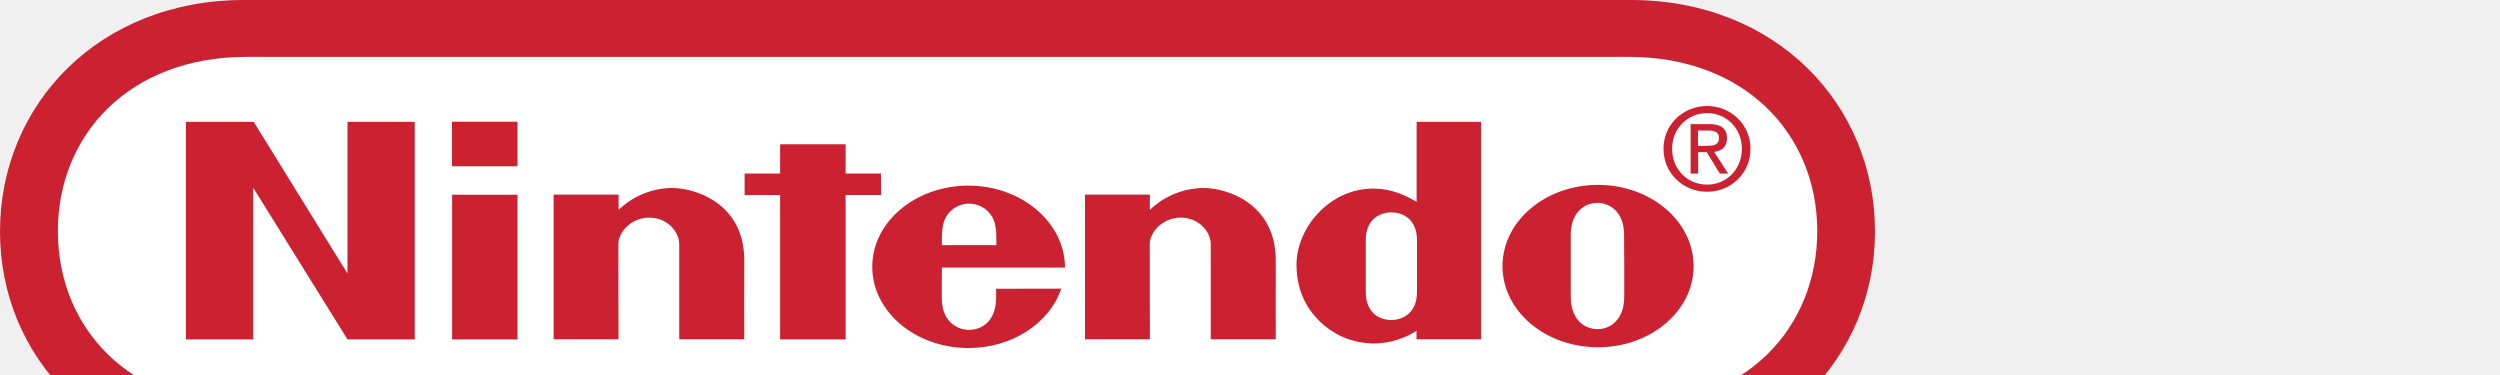
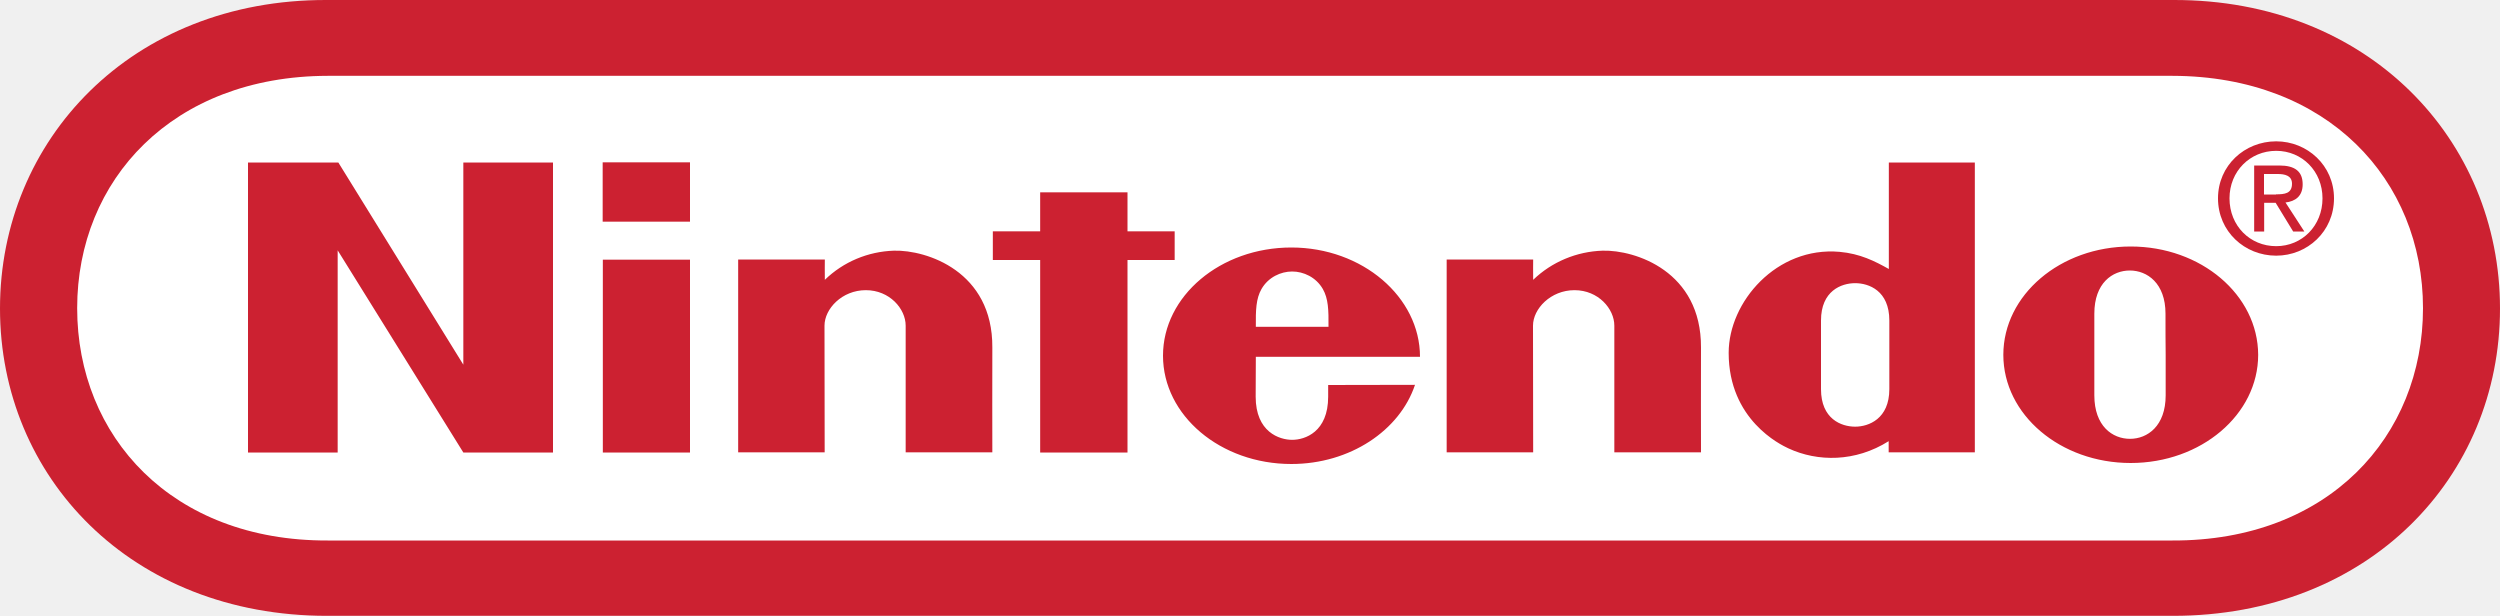
- <svg xmlns="http://www.w3.org/2000/svg" version="1.1" id="Camada_1" x="0" y="0" viewBox="0 0 2000 300" style="enable-background:new 0 0 1500 369.5" xml:space="preserve">
+ <svg xmlns="http://www.w3.org/2000/svg" version="1.1" id="Camada_1" x="0" y="0" viewBox="0 0 1500 369.5" style="enable-background:new 0 0 1500 369.5" xml:space="preserve">
  <style>.st0{fill-rule:evenodd;clip-rule:evenodd;fill:#cc2131}</style>
  <path class="st0" d="M196.2 369.5C78.6 369.5 0 286.2 0 185.1 0 84 78.8-.3 196 0h1108c117.2-.3 196 84 196 185.1s-78.6 184.4-196.2 184.4H196.2z" />
  <path d="M196.6 45.5c-93.1.2-150.3 62.4-150.3 139.4s56.8 139.7 150.3 139.4h1106.9c93.5.3 150.3-62.4 150.3-139.4s-57.2-139.2-150.3-139.4H196.6z" style="fill-rule:evenodd;clip-rule:evenodd;fill:#fff" />
  <path class="st0" d="M148.8 97.5H203l75 121.3V97.5h53.8v174H278l-75.4-121.3v121.3h-53.8v-174zm475.3 17.9h52.4v23.4h28.3V156h-28.3v115.5h-52.4V156h-28.4v-17.2h28.4v-23.4zm-262.4 40.4H414v115.7h-52.3V155.8zm-.2-58.4H414V133h-52.4V97.4zm937.9 115.3v24.5c0 18.4-10.9 26.1-21.4 26.1-10.5 0-21.4-7.6-21.4-26.1v-49c0-18.4 10.9-25.9 21.3-25.9s21.4 7.6 21.4 25.9c0 6.9 0 19.9.1 24.5zm-21-64.8c-42.2 0-76.4 29.1-76.4 65s34.2 64.9 76.4 64.9c42.3 0 76.5-29.1 76.5-64.9-.1-36-34.3-65-76.5-65zm-145.1-50.4h51.6v173.9h-51.7v-6.7c-20 12.6-42.6 12.5-60.2 4.3-4.7-2.2-35.8-17.1-35.8-57.3 0-30.6 28.8-63.9 66.5-60.6 12.4 1.1 21.2 5.6 29.6 10.3V97.5zm.3 115.5v-20.7c0-17.9-12.3-22.4-20.5-22.4-8.3 0-20.5 4.6-20.5 22.4v41.2c0 17.9 12.2 22.5 20.5 22.5 8.1 0 20.5-4.7 20.5-22.5V213zm-597.2-62.6c19.5-.5 59.3 12.3 59 58.1-.1 8.1 0 62.9 0 62.9h-52v-76c0-10.1-9.6-21.3-23.9-21.3-14.3 0-24.8 11.2-24.8 21.3l.1 76h-51.9V155.7h52s-.1 9.3 0 12.2c11.1-10.8 25.9-17 41.5-17.5zm425.2 0c19.5-.5 59.2 12.3 59 58.1-.1 8.1 0 62.9 0 62.9h-52v-76c0-10.1-9.6-21.3-23.9-21.3-14.3 0-24.9 11.2-24.9 21.3l.1 76H868V155.7h51.9s-.1 9.3 0 12.2c11.2-10.8 26.1-17 41.7-17.5zm-208.1 45.7c-.1-10.1.1-16.9 3.4-22.7 4.1-7.1 11.6-10.5 18.4-10.5 6.8 0 14.3 3.4 18.4 10.5 3.3 5.8 3.5 12.6 3.4 22.7h-43.6zm43.4 34.9v7c0 21.2-13.9 25.9-21.6 25.9-7.7 0-21.9-4.7-21.9-25.9 0-6.4.1-23.9.1-23.9H852c0-35.9-34.6-65.6-77.2-65.6-42.5 0-77 29.1-77 64.9 0 35.9 34.5 65 77 65 35.3 0 65.1-20.2 74.2-47.5l-52.1.1zm561.6-92.1h-6V99.3h15.1c9.3 0 14 3.5 14 11.3 0 7.1-4.4 10.2-10.3 10.9l11.3 17.4h-6.7l-10.5-17.2h-6.9v17.2zm7.1-22.3c5.1 0 9.6-.4 9.6-6.4 0-4.9-4.4-5.8-8.6-5.8h-8.2v12.3h7.2z" />
  <path class="st0" d="M1330.8 119c0-19.7 16-34.2 34.9-34.2 18.7 0 34.7 14.5 34.7 34.2 0 19.9-16 34.4-34.7 34.4-18.9 0-34.9-14.5-34.9-34.4zm34.9 28.7c15.5 0 27.8-12.2 27.8-28.7 0-16.2-12.2-28.5-27.8-28.5-15.7 0-28 12.3-28 28.5 0 16.5 12.3 28.7 28 28.7z" />
</svg>
